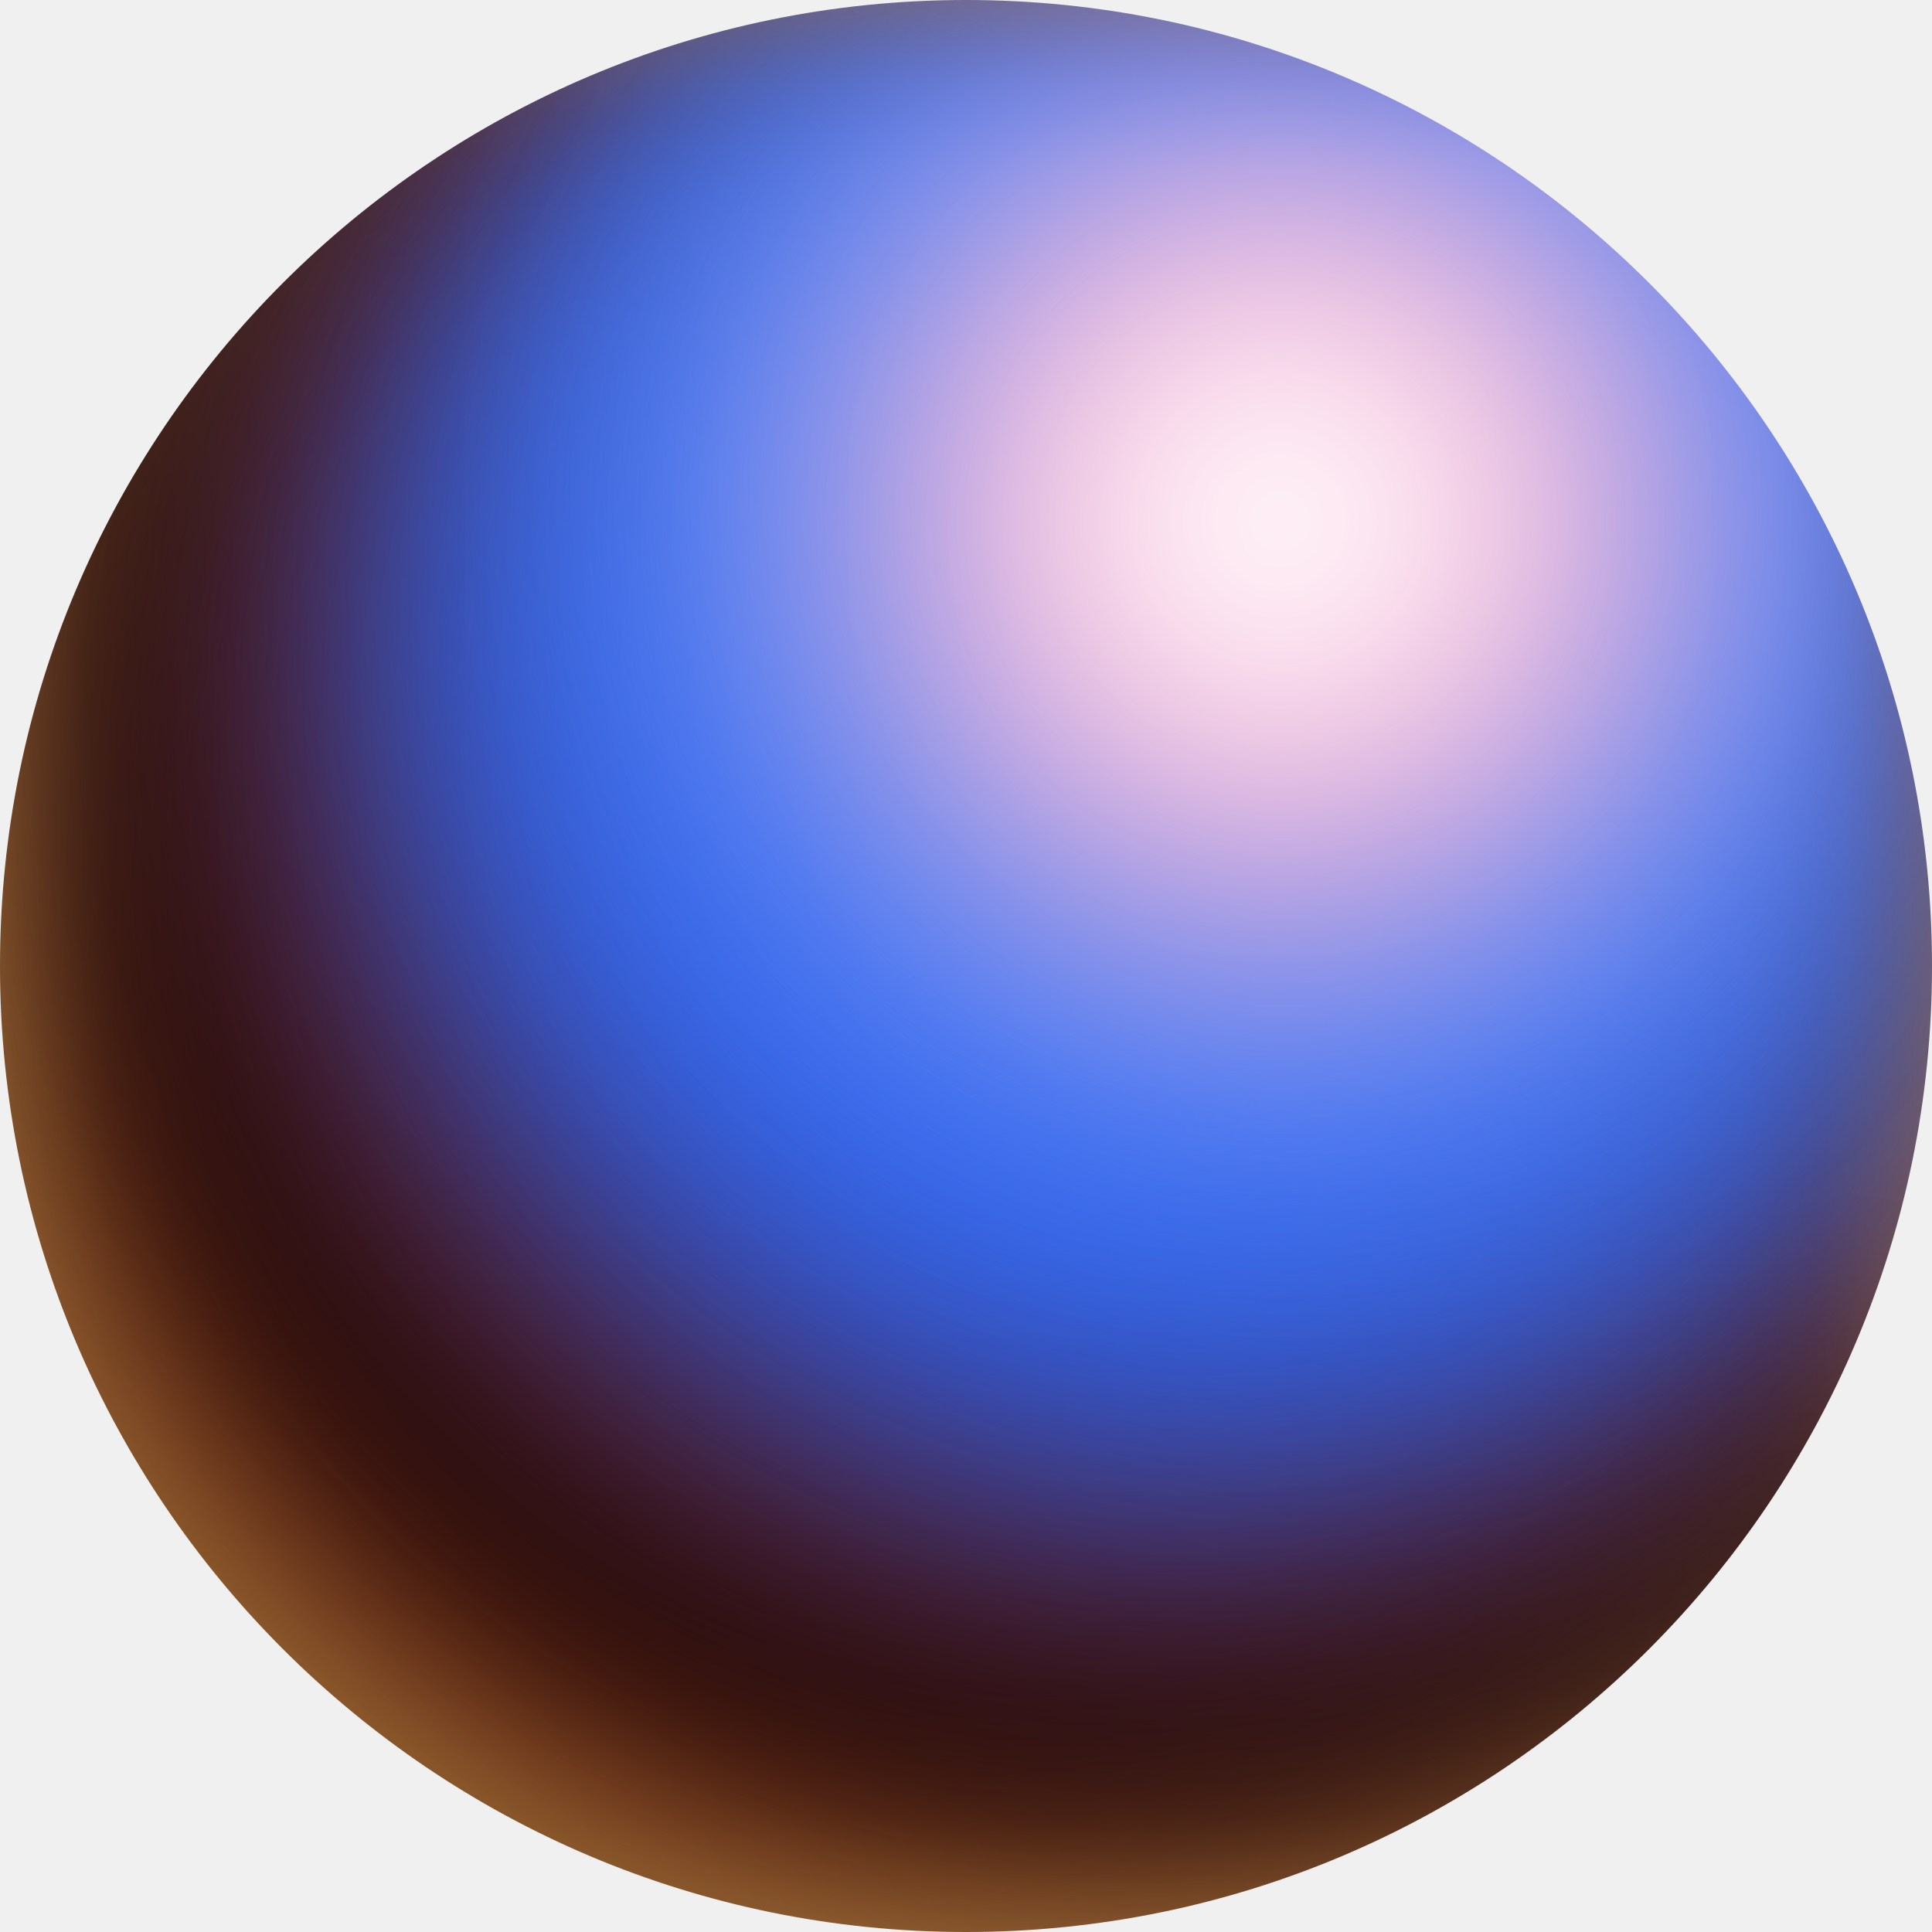
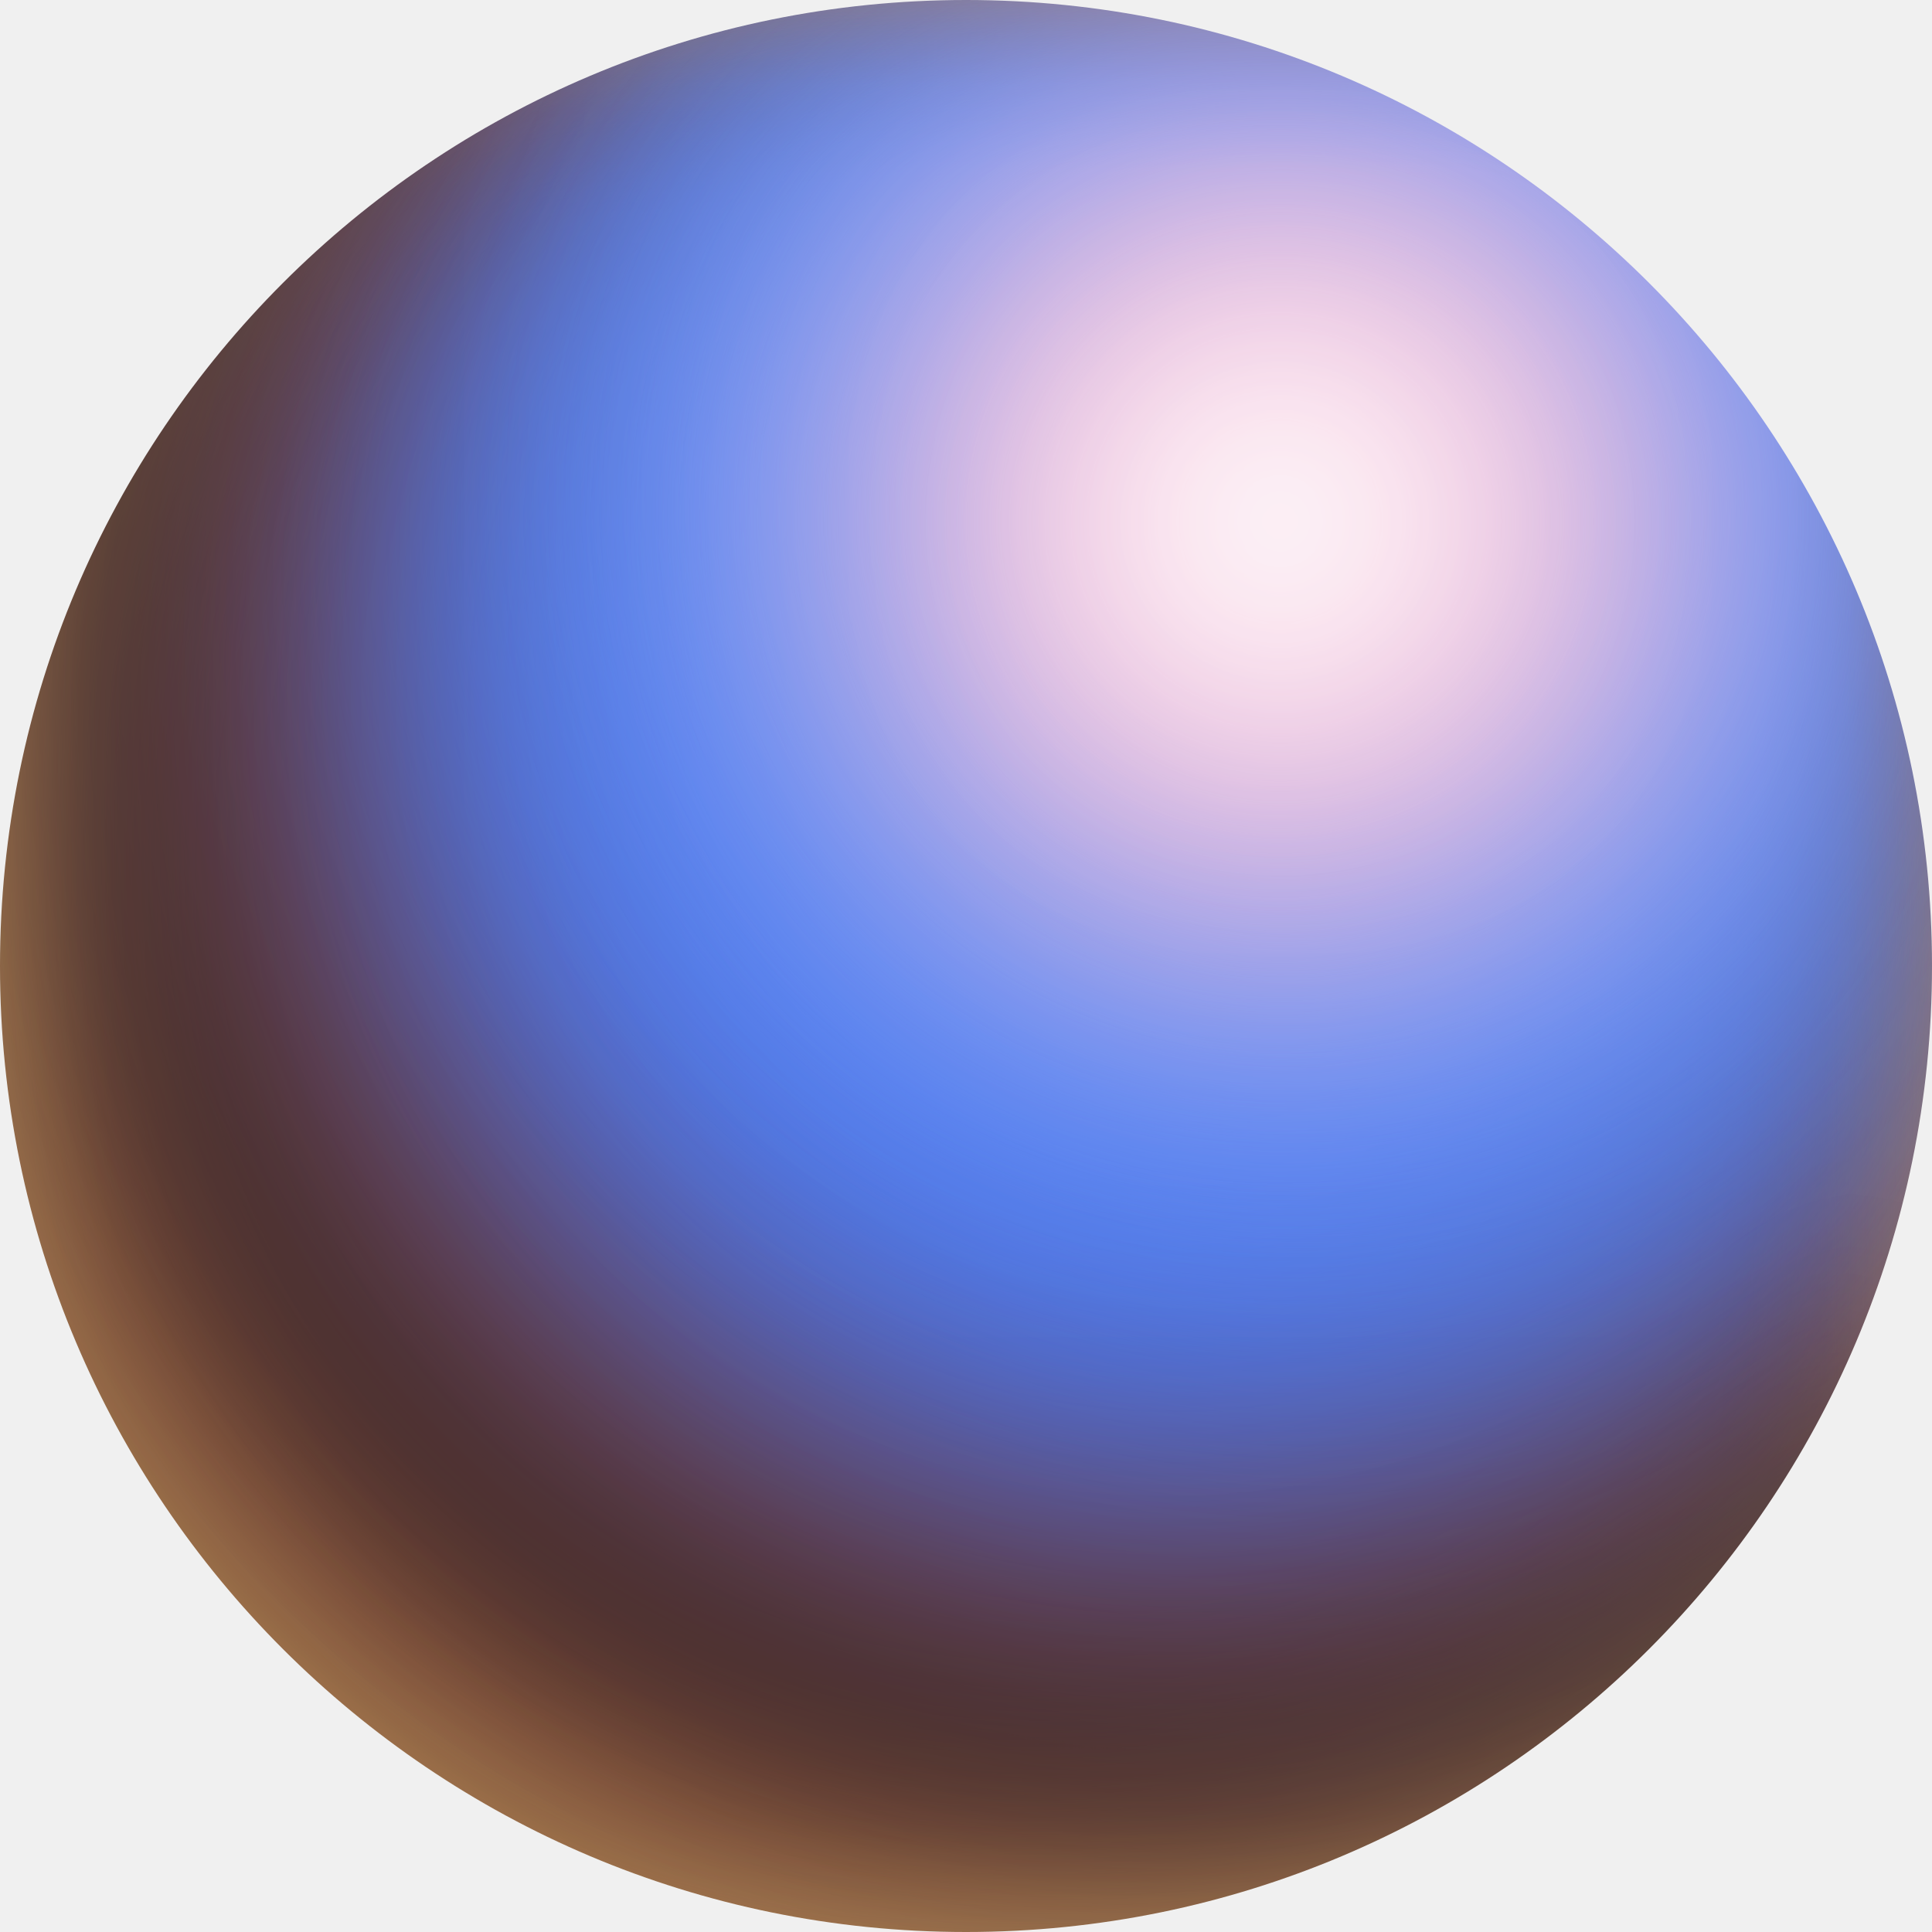
<svg xmlns="http://www.w3.org/2000/svg" fill="none" viewBox="0 0 3000 3000">
-   <mask id="a" width="3000" height="3000" x="0" y="0" maskUnits="userSpaceOnUse" style="mask-type:alpha">
-     <circle cx="1500" cy="1500" r="1500" fill="#D9D9D9" />
+   <filter id="a" color-interpolation-filters="sRGB" filterUnits="userSpaceOnUse" height="3943.48" width="3944.4" x="-357.638" y="-635.001">
+     <feFlood flood-opacity="0" result="BackgroundImageFix" />
+     <feBlend in="SourceGraphic" in2="BackgroundImageFix" result="shape" />
+     <feGaussianBlur result="effect1_foregroundBlur_506_268" stdDeviation="185.776" />
+   </filter>
+   <filter id="b" color-interpolation-filters="sRGB" filterUnits="userSpaceOnUse" height="4013.11" width="4012.18" x="-182.808" y="-911.007">
+     <feFlood flood-opacity="0" result="BackgroundImageFix" />
+     <feBlend in="SourceGraphic" in2="BackgroundImageFix" result="shape" />
+     <feGaussianBlur result="effect1_foregroundBlur_506_268" stdDeviation="371.552" />
+   </filter>
+   <filter id="c" color-interpolation-filters="sRGB" filterUnits="userSpaceOnUse" height="3191.84" width="3190.91" x="204.638" y="-481.817">
+     <feFlood flood-opacity="0" result="BackgroundImageFix" />
+     <feBlend in="SourceGraphic" in2="BackgroundImageFix" result="shape" />
+     <feGaussianBlur result="effect1_foregroundBlur_506_268" stdDeviation="139.332" />
+   </filter>
+   <filter id="d" color-interpolation-filters="sRGB" filterUnits="userSpaceOnUse" height="2532.1" width="2532.1" x="721.892" y="-456.215">
+     <feFlood flood-opacity="0" result="BackgroundImageFix" />
+     <feBlend in="SourceGraphic" in2="BackgroundImageFix" result="shape" />
+     <feGaussianBlur result="effect1_foregroundBlur_506_268" stdDeviation="278.664" />
+   </filter>
+   <filter id="e" color-interpolation-filters="sRGB" filterUnits="userSpaceOnUse" height="1339.58" width="1339.58" x="1317.69" y="139.581">
+     <feFlood flood-opacity="0" result="BackgroundImageFix" />
+     <feBlend in="SourceGraphic" in2="BackgroundImageFix" result="shape" />
+     <feGaussianBlur result="effect1_foregroundBlur_506_268" stdDeviation="185.776" />
+   </filter>
+   <filter id="f" color-interpolation-filters="sRGB" filterUnits="userSpaceOnUse" height="5450.65" width="5450.65" x="-918.738" y="-1644.16">
+     <feFlood flood-opacity="0" result="BackgroundImageFix" />
+     <feBlend in="SourceGraphic" in2="BackgroundImageFix" result="shape" />
+     <feGaussianBlur result="effect1_foregroundBlur_506_268" stdDeviation="139.332" />
+   </filter>
+   <radialGradient id="g" cx="0" cy="0" gradientTransform="matrix(-1538.893 1953.619 -1953.454 -1538.763 2022.2 742.48)" gradientUnits="userSpaceOnUse" r="1">
+     <stop offset=".286" stop-color="#387afa" />
+     <stop offset=".648" stop-color="#387afa" stop-opacity="0" />
+   </radialGradient>
+   <radialGradient id="h" cx="0" cy="0" gradientTransform="matrix(0 2446.66 -2446.66 0 1806.59 1081.17)" gradientUnits="userSpaceOnUse" r="1">
+     <stop offset=".599" stop-opacity="0" />
+     <stop offset=".672" />
+     <stop offset=".734" stop-opacity="0" />
+   </radialGradient>
+   <mask id="i" height="3000" maskUnits="userSpaceOnUse" width="3000" x="0" y="0">
+     <circle cx="1500" cy="1500" fill="#d9d9d9" r="1500" />
  </mask>
-   <g mask="url(#a)">
-     <path fill="#A1723A" d="M-462.894-652.133h3971.24v3971.24h-3971.24z" />
-     <g filter="url(#b)">
+   <g mask="url(#i)">
+     <path d="m-462.894-652.133h3971.24v3971.24h-3971.24z" fill="#a1723a" />
+     <g filter="url(#a)">
      <ellipse cx="1614.56" cy="1336.74" fill="#531002" rx="1600.65" ry="1600.19" />
    </g>
+     <g filter="url(#b)">
+       <ellipse cx="1823.28" cy="1095.55" fill="#2b5df0" rx="1262.99" ry="1263.45" />
+     </g>
    <g filter="url(#c)">
-       <ellipse cx="1823.28" cy="1095.55" fill="#2B5DF0" rx="1262.99" ry="1263.45" />
+       <ellipse cx="1800.09" cy="1114.1" fill="url(#g)" rx="1316.79" ry="1317.25" />
    </g>
    <g filter="url(#d)">
-       <ellipse cx="1800.09" cy="1114.1" fill="url(#e)" rx="1316.79" ry="1317.25" />
+       <circle cx="1987.94" cy="809.833" fill="#fcb8d4" r="708.72" />
+     </g>
+     <g filter="url(#e)">
+       <circle cx="1987.48" cy="809.37" fill="#fff" r="298.237" />
    </g>
    <g filter="url(#f)">
-       <circle cx="1987.94" cy="809.833" r="708.72" fill="#FCB8D4" />
-     </g>
-     <g filter="url(#g)">
-       <circle cx="1987.48" cy="809.37" r="298.237" fill="#fff" />
-     </g>
-     <g filter="url(#h)">
-       <circle cx="1806.59" cy="1081.17" r="2446.66" fill="url(#i)" fill-opacity=".9" />
+       <circle cx="1806.59" cy="1081.17" fill="url(#h)" fill-opacity=".9" r="2446.66" />
    </g>
  </g>
-   <defs>
-     <filter id="b" width="3944.4" height="3943.48" x="-357.638" y="-635.001" color-interpolation-filters="sRGB" filterUnits="userSpaceOnUse">
-       <feFlood flood-opacity="0" result="BackgroundImageFix" />
-       <feBlend in="SourceGraphic" in2="BackgroundImageFix" result="shape" />
-       <feGaussianBlur result="effect1_foregroundBlur_506_268" stdDeviation="185.776" />
-     </filter>
-     <filter id="c" width="4012.18" height="4013.11" x="-182.808" y="-911.007" color-interpolation-filters="sRGB" filterUnits="userSpaceOnUse">
-       <feFlood flood-opacity="0" result="BackgroundImageFix" />
-       <feBlend in="SourceGraphic" in2="BackgroundImageFix" result="shape" />
-       <feGaussianBlur result="effect1_foregroundBlur_506_268" stdDeviation="371.552" />
-     </filter>
-     <filter id="d" width="3190.91" height="3191.84" x="204.638" y="-481.817" color-interpolation-filters="sRGB" filterUnits="userSpaceOnUse">
-       <feFlood flood-opacity="0" result="BackgroundImageFix" />
-       <feBlend in="SourceGraphic" in2="BackgroundImageFix" result="shape" />
-       <feGaussianBlur result="effect1_foregroundBlur_506_268" stdDeviation="139.332" />
-     </filter>
-     <filter id="f" width="2532.1" height="2532.1" x="721.892" y="-456.215" color-interpolation-filters="sRGB" filterUnits="userSpaceOnUse">
-       <feFlood flood-opacity="0" result="BackgroundImageFix" />
-       <feBlend in="SourceGraphic" in2="BackgroundImageFix" result="shape" />
-       <feGaussianBlur result="effect1_foregroundBlur_506_268" stdDeviation="278.664" />
-     </filter>
-     <filter id="g" width="1339.58" height="1339.58" x="1317.69" y="139.581" color-interpolation-filters="sRGB" filterUnits="userSpaceOnUse">
-       <feFlood flood-opacity="0" result="BackgroundImageFix" />
-       <feBlend in="SourceGraphic" in2="BackgroundImageFix" result="shape" />
-       <feGaussianBlur result="effect1_foregroundBlur_506_268" stdDeviation="185.776" />
-     </filter>
-     <filter id="h" width="5450.65" height="5450.65" x="-918.738" y="-1644.16" color-interpolation-filters="sRGB" filterUnits="userSpaceOnUse">
-       <feFlood flood-opacity="0" result="BackgroundImageFix" />
-       <feBlend in="SourceGraphic" in2="BackgroundImageFix" result="shape" />
-       <feGaussianBlur result="effect1_foregroundBlur_506_268" stdDeviation="139.332" />
-     </filter>
-     <radialGradient id="e" cx="0" cy="0" r="1" gradientTransform="matrix(-1538.893 1953.619 -1953.454 -1538.763 2022.2 742.48)" gradientUnits="userSpaceOnUse">
-       <stop offset=".286" stop-color="#387AFA" />
-       <stop offset=".648" stop-color="#387AFA" stop-opacity="0" />
-     </radialGradient>
-     <radialGradient id="i" cx="0" cy="0" r="1" gradientTransform="rotate(90 362.71 1443.88) scale(2446.66)" gradientUnits="userSpaceOnUse">
-       <stop offset=".599" stop-opacity="0" />
-       <stop offset=".672" />
-       <stop offset=".734" stop-opacity="0" />
-     </radialGradient>
-   </defs>
</svg>
